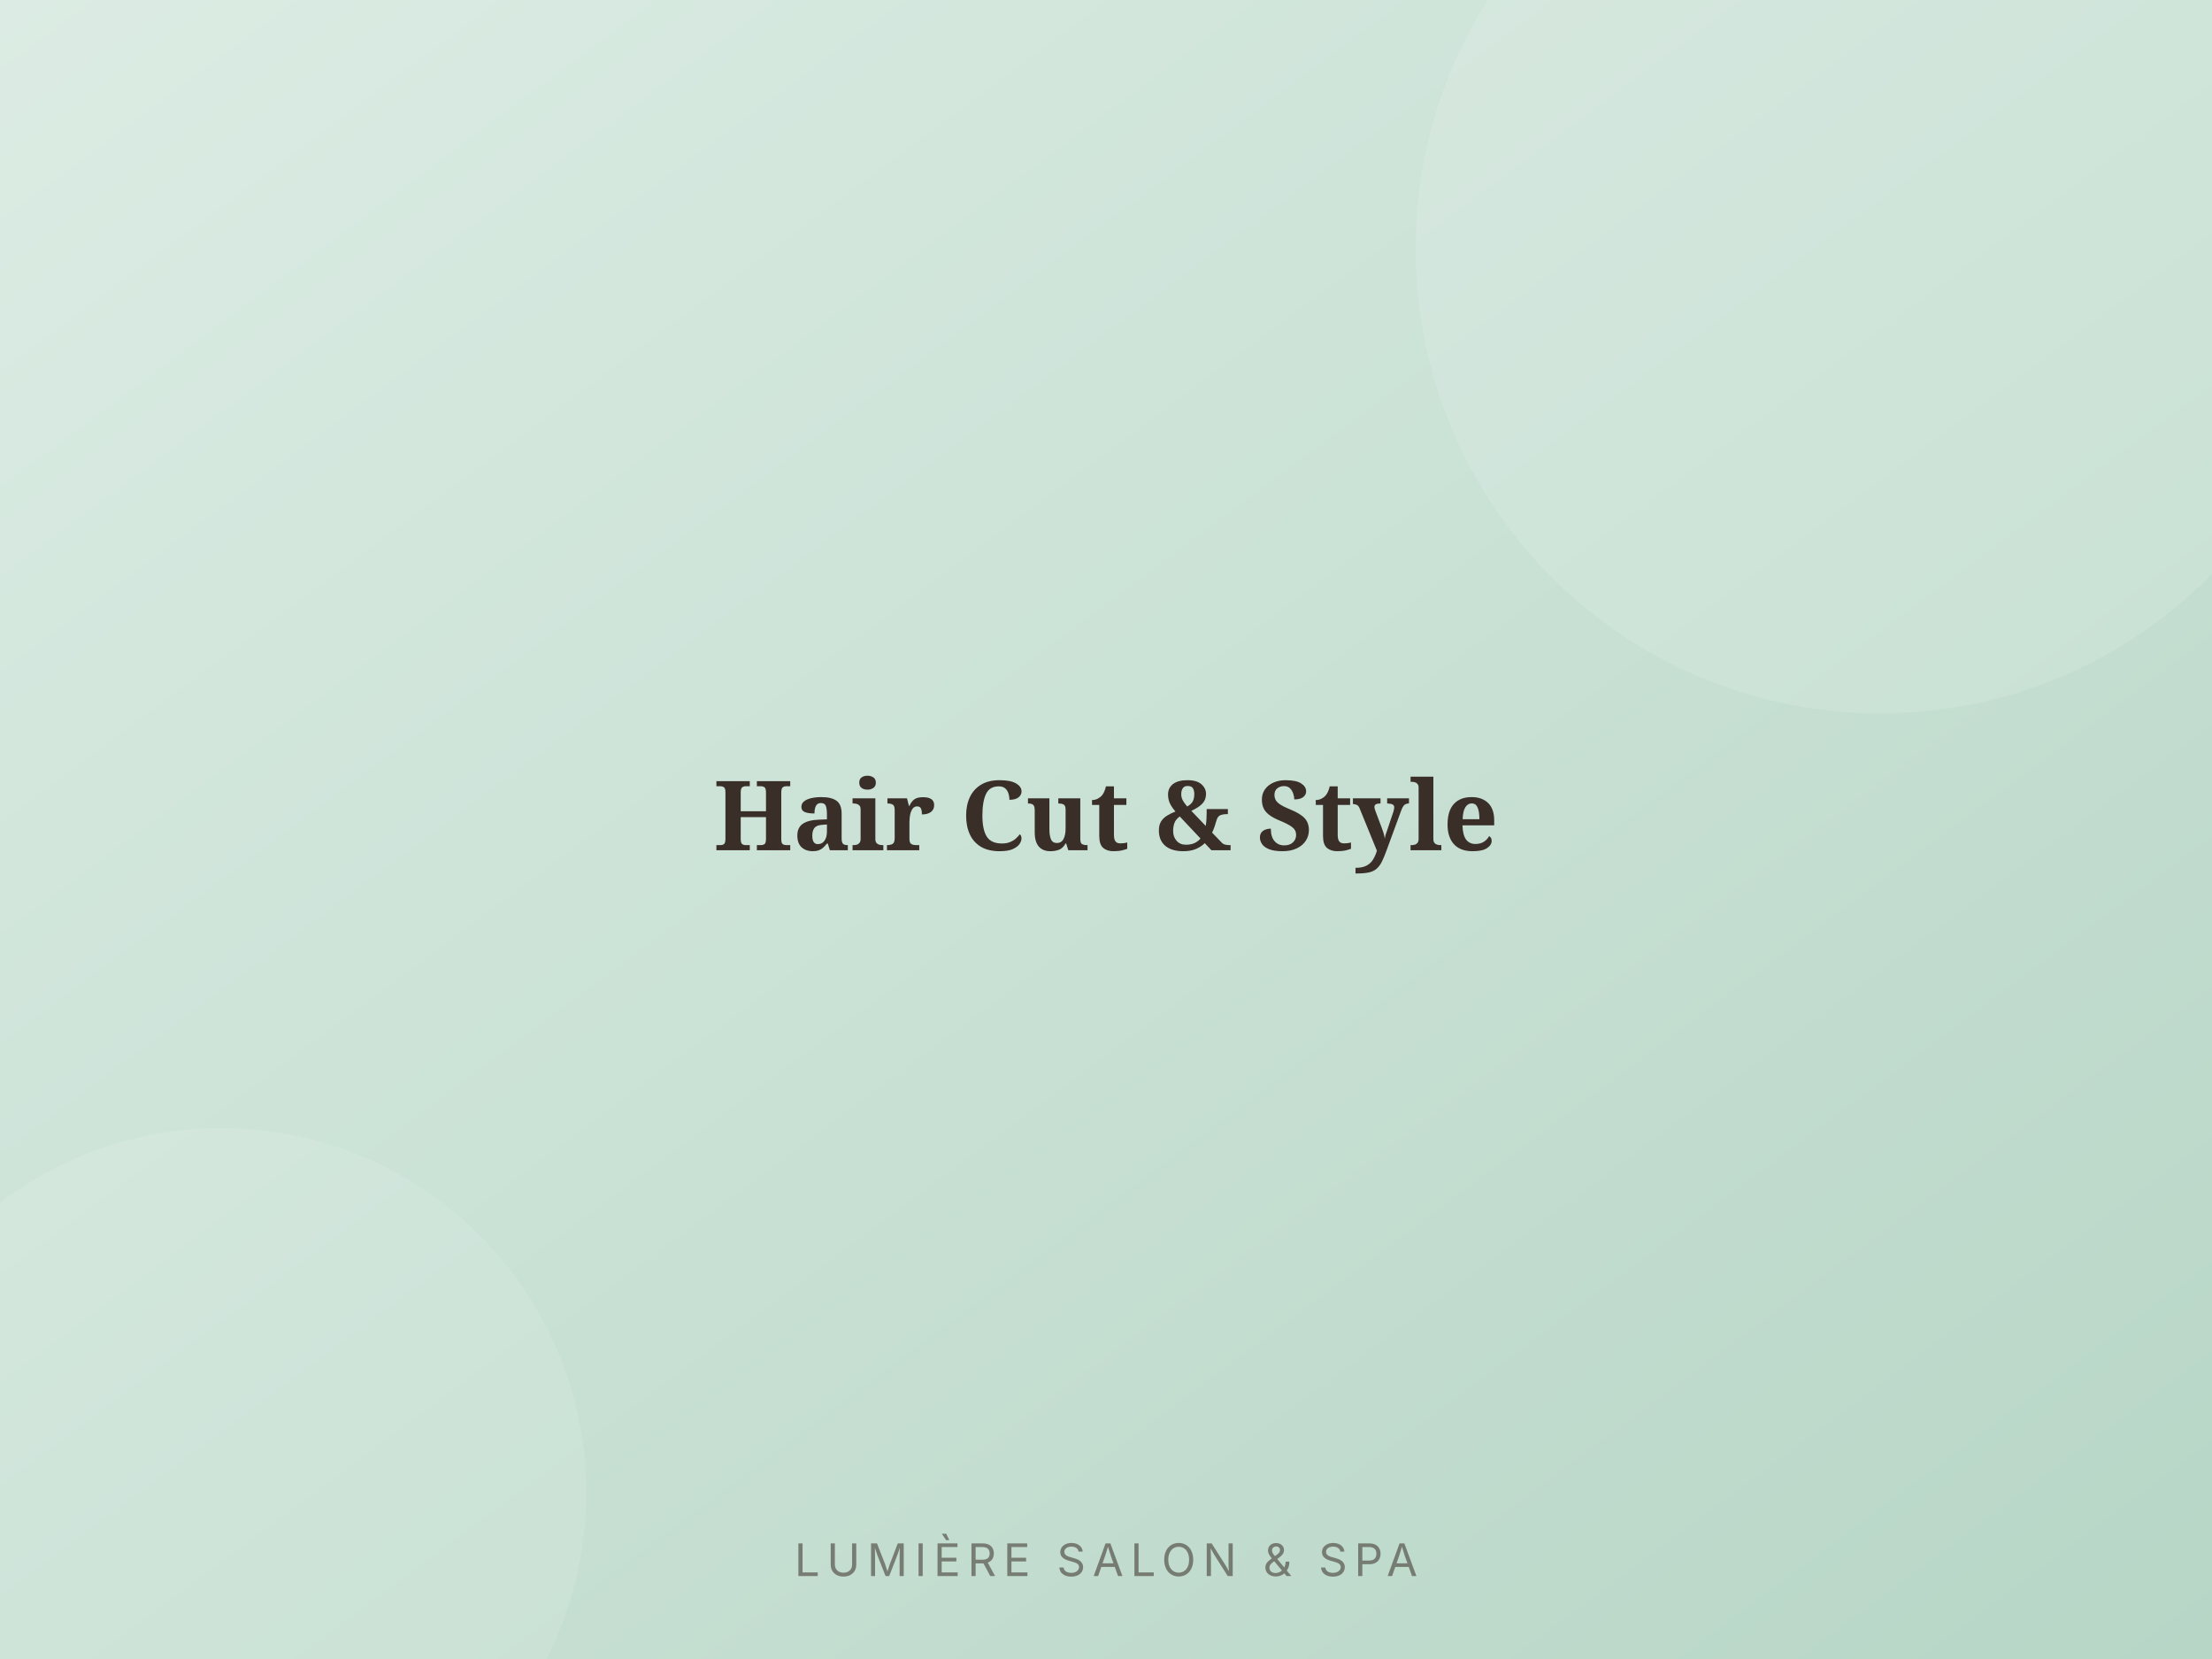
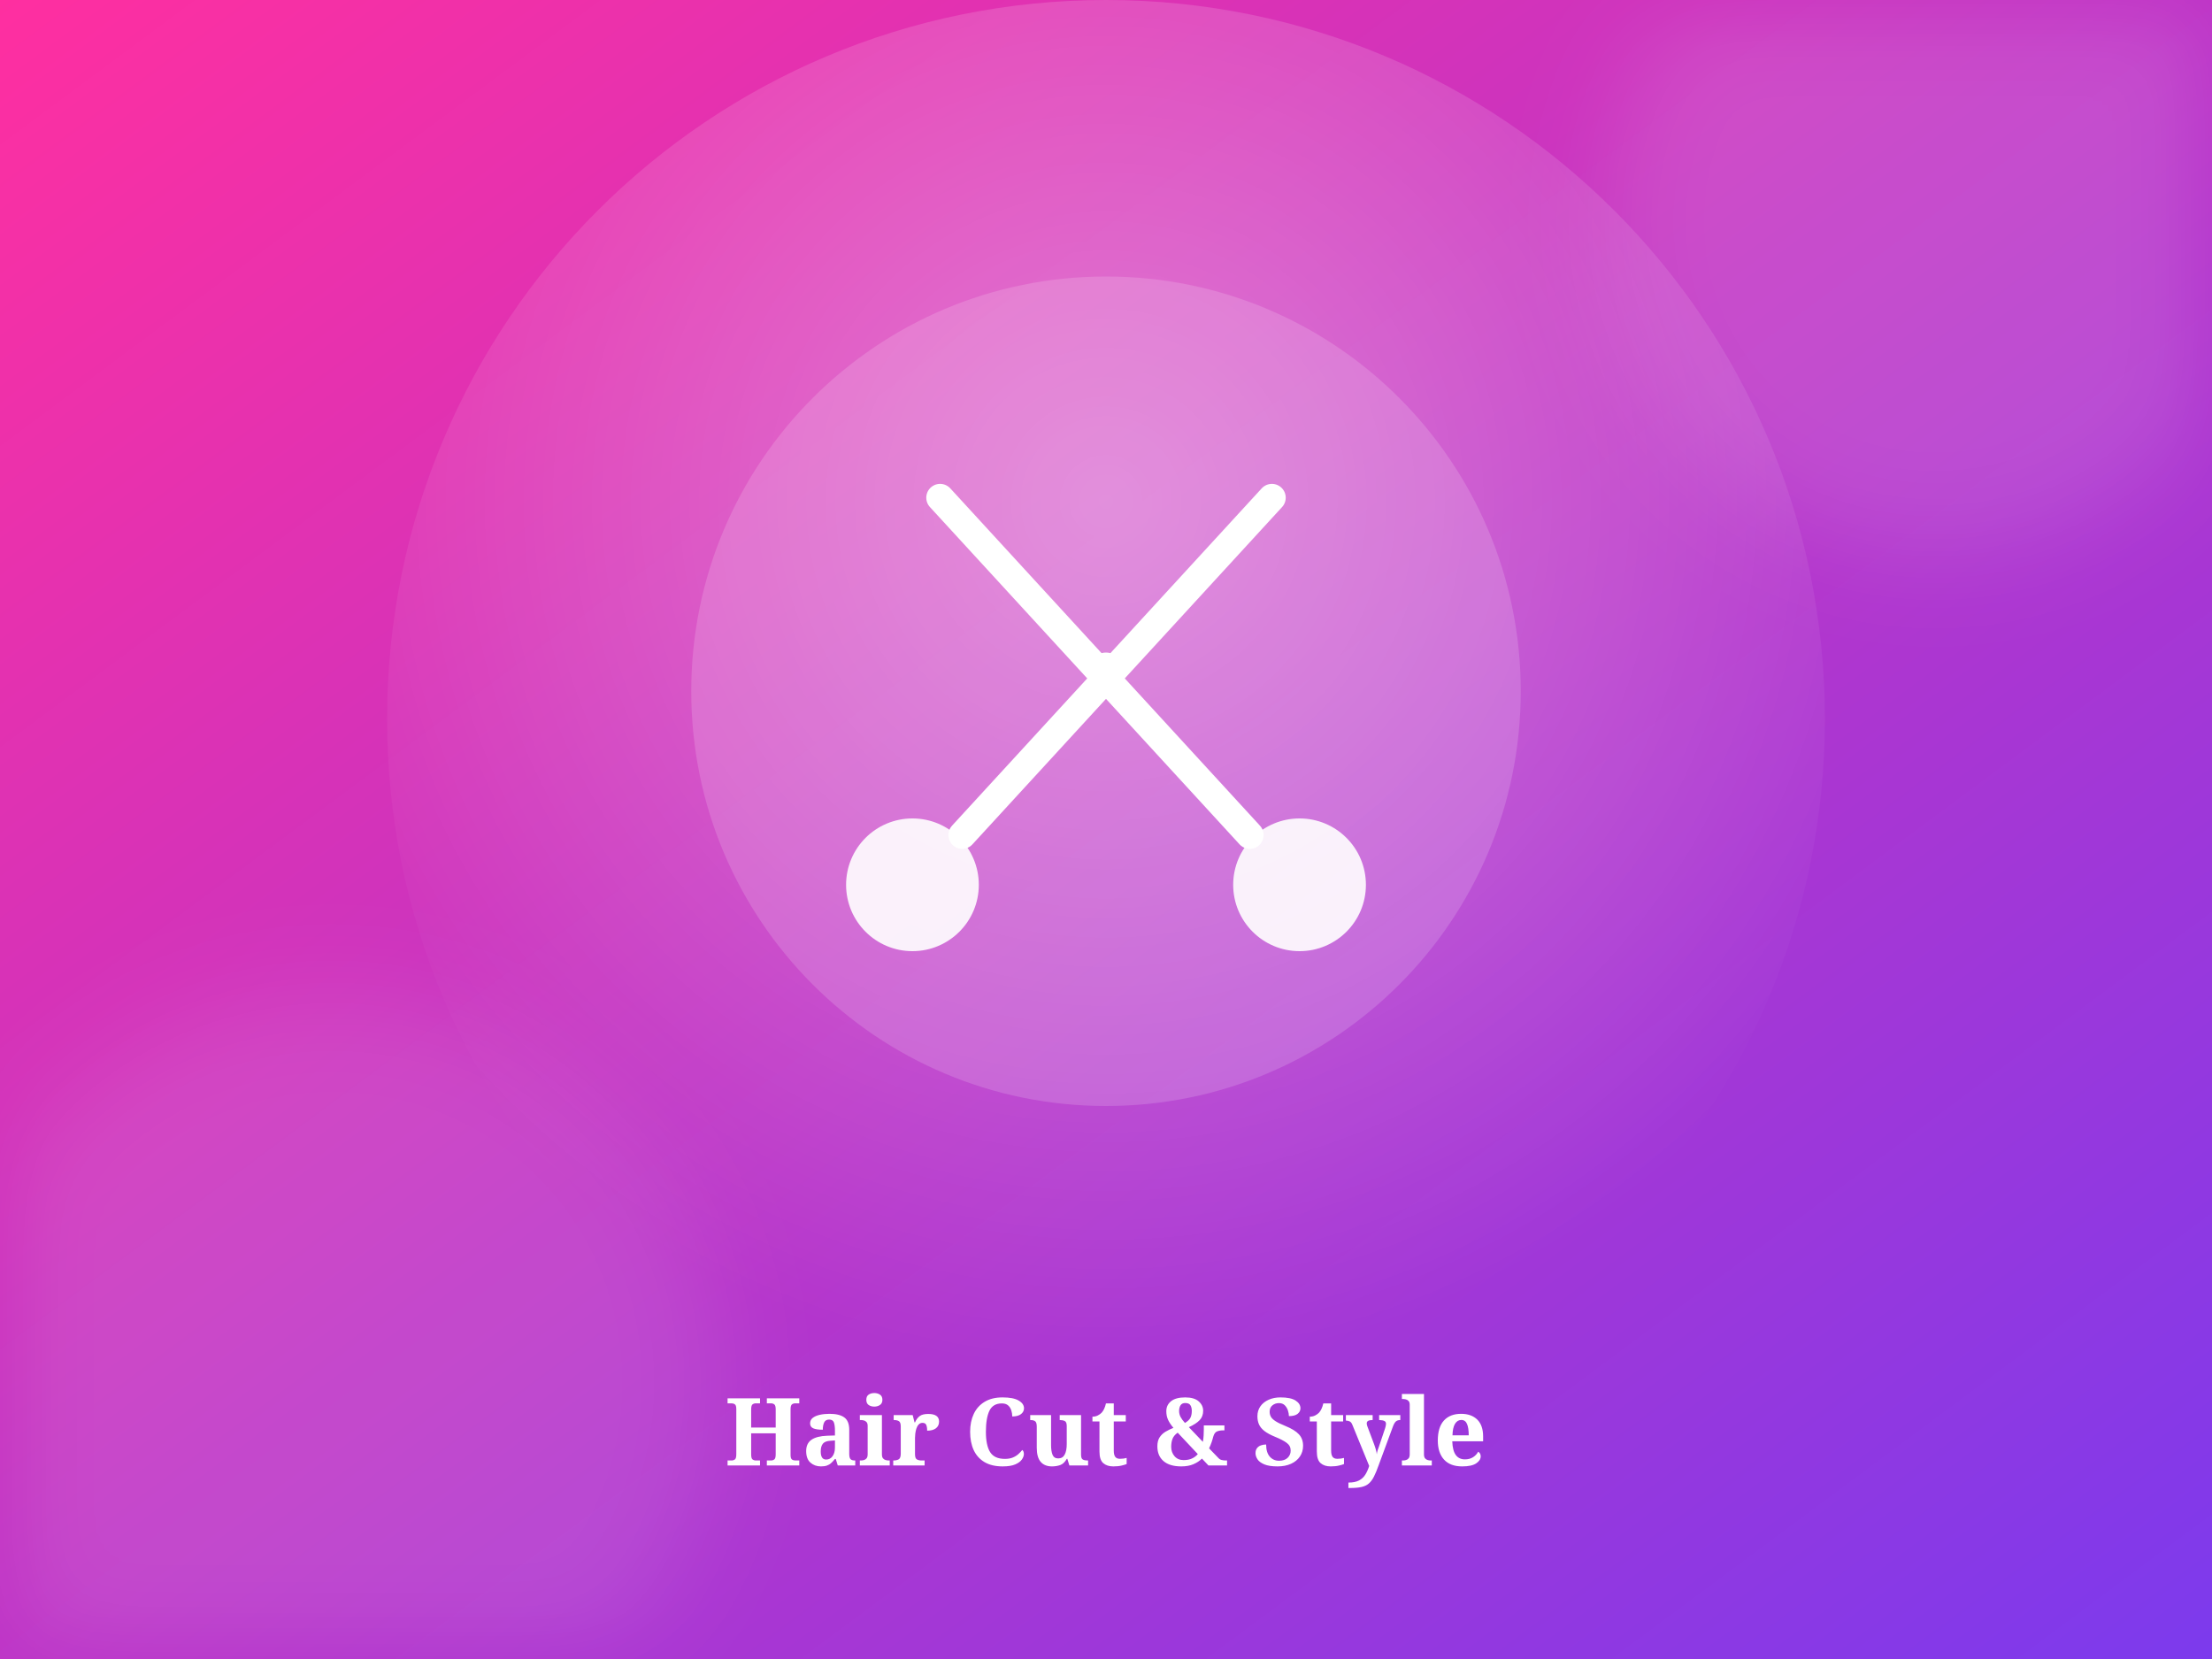
- <svg xmlns="http://www.w3.org/2000/svg" width="640" height="480" viewBox="0 0 640 480">
+ <svg xmlns="http://www.w3.org/2000/svg" width="800" height="600" viewBox="0 0 800 600">
  <defs>
-     <linearGradient id="gy4i48v" x1="0%" y1="0%" x2="100%" y2="100%">
-       <stop offset="0%" stop-color="#dcece4" />
-       <stop offset="100%" stop-color="#b7d6c6" />
+     <linearGradient id="gHaircut" x1="0%" y1="0%" x2="100%" y2="100%">
+       <stop offset="0%" stop-color="#ff2fa0" />
+       <stop offset="100%" stop-color="#7c3aed" />
    </linearGradient>
+     <radialGradient id="gHaircutglow" cx="50%" cy="35%" r="60%">
+       <stop offset="0%" stop-color="#ffffff" stop-opacity="0.35" />
+       <stop offset="100%" stop-color="#ffffff" stop-opacity="0" />
+     </radialGradient>
+     <filter id="gHaircutsoft" x="-50%" y="-50%" width="200%" height="200%">
+       <feGaussianBlur stdDeviation="18" />
+     </filter>
  </defs>
-   <rect width="640" height="480" fill="url(#gy4i48v)" />
-   <circle cx="544" cy="72" r="134.4" fill="#ffffff" opacity="0.12" />
-   <circle cx="64" cy="432" r="105.6" fill="#ffffff" opacity="0.10" />
-   <text x="50%" y="246" text-anchor="middle" font-family="Georgia, 'Playfair Display', serif" font-size="28" fill="#3a2e28" font-weight="600">Hair Cut &amp; Style</text>
-   <text x="50%" y="456" text-anchor="middle" font-family="Inter, sans-serif" font-size="13" letter-spacing="2" fill="#3a2e28" opacity="0.55">LUMIÈRE SALON &amp; SPA</text>
+   <rect width="800" height="600" fill="url(#gHaircut)" />
+   <circle cx="120" cy="500" r="140" fill="#ffffff" opacity="0.10" filter="url(#gHaircutsoft)" />
+   <circle cx="700" cy="80" r="120" fill="#ffffff" opacity="0.12" filter="url(#gHaircutsoft)" />
+   <circle cx="400" cy="260" r="260" fill="url(#gHaircutglow)" />
+   <circle cx="400" cy="250" r="150" fill="#ffffff" opacity="0.16" />
+   <g transform="translate(400,250)" stroke="#ffffff" stroke-width="10" fill="none" stroke-linecap="round">
+     <circle cx="-70" cy="70" r="24" fill="#ffffff" opacity="0.9" stroke="none" />
+     <circle cx="70" cy="70" r="24" fill="#ffffff" opacity="0.9" stroke="none" />
+     <path d="M-52,52 L60,-70" />
+     <path d="M52,52 L-60,-70" />
+     <circle cx="0" cy="-8" r="6" fill="#ffffff" stroke="none" />
+   </g>
+   <text x="50%" y="530" text-anchor="middle" font-family="'Playfair Display', Georgia, serif" font-size="34" fill="#ffffff" font-weight="700">Hair Cut &amp; Style</text>
</svg>
